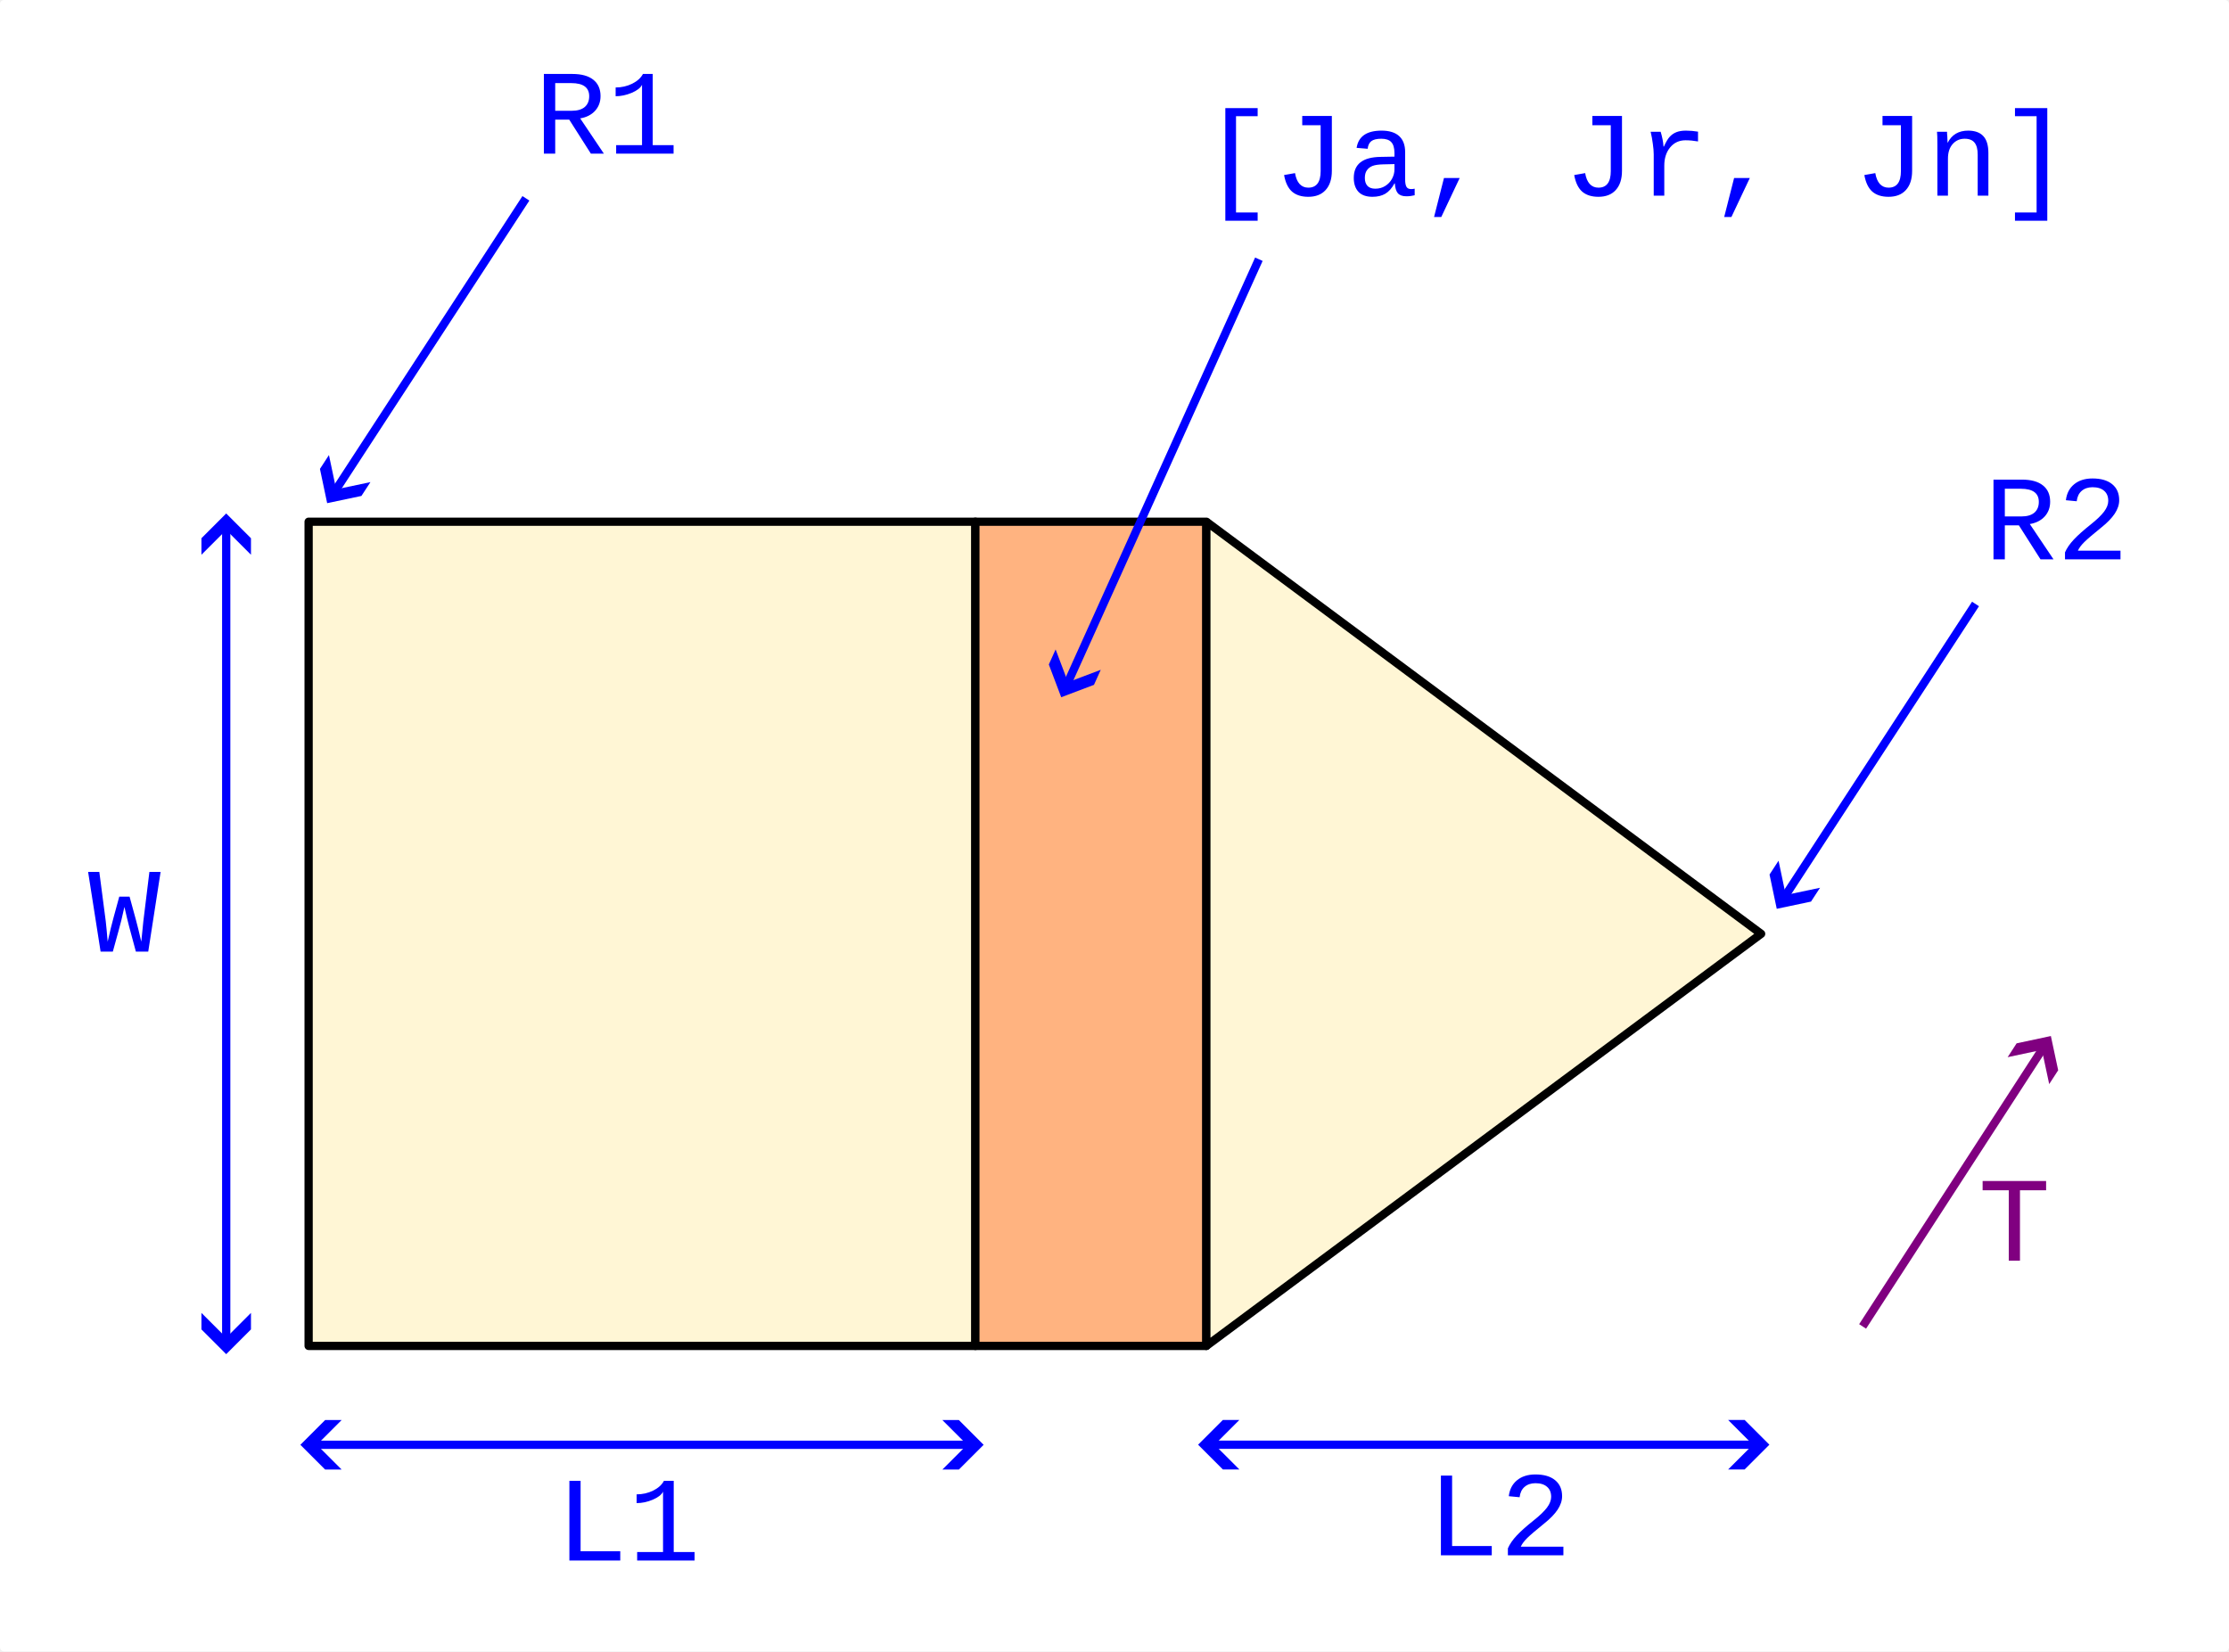
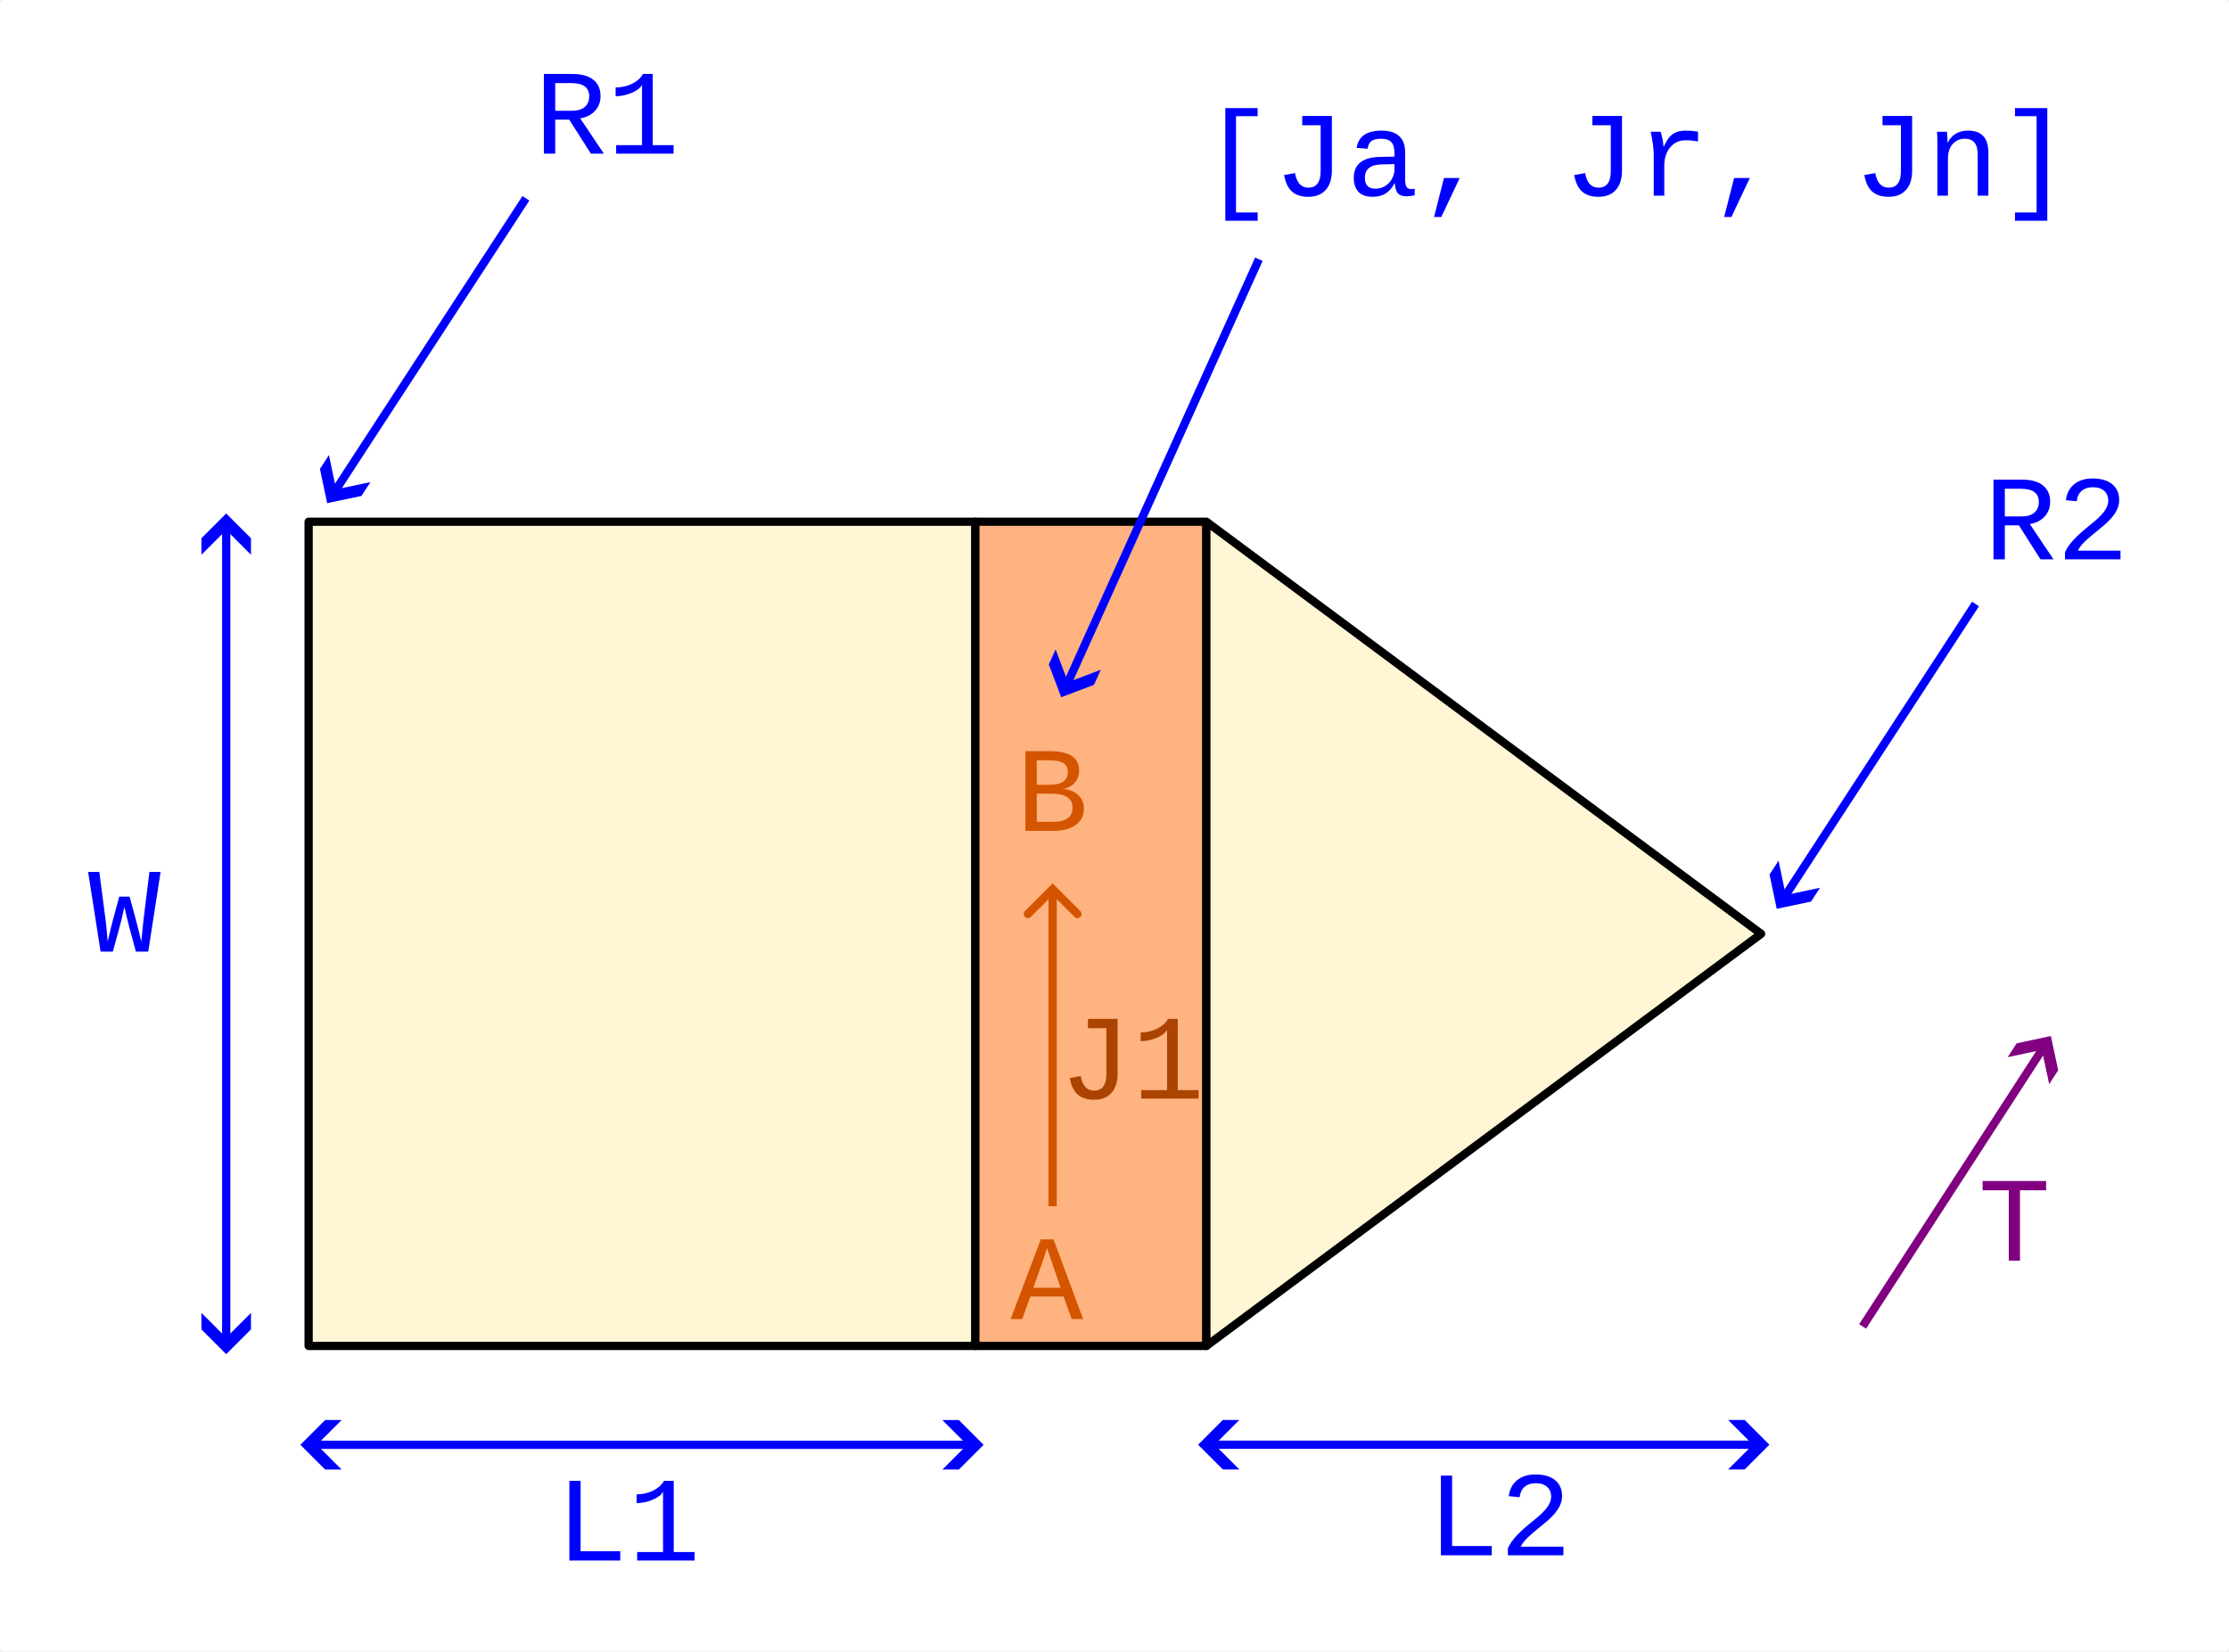
<svg xmlns="http://www.w3.org/2000/svg" width="270.481" height="200.403" viewBox="0 0 71.565 53.023" version="1.1" id="svg1">
  <defs id="defs1">
+     <rect x="226.16" y="421.741" width="89.827" height="78.997" id="rect6" />
+     <rect x="184.114" y="417.282" width="89.827" height="79.634" id="rect5" />
+     <rect x="191.758" y="387.339" width="94.924" height="90.464" id="rect4" />
+     <marker style="overflow:visible" id="ArrowWideRounded" refX="0" refY="0" orient="auto-start-reverse" markerWidth="1" markerHeight="1" viewBox="0 0 1 1" preserveAspectRatio="xMidYMid">
+       <path style="fill:none;stroke:context-stroke;stroke-width:1;stroke-linecap:round" d="M 3,-3 0,0 3,3" transform="rotate(180,0.125,0)" id="path2" />
+     </marker>
    <rect x="212.782" y="378.42" width="87.916" height="61.159" id="rect15" />
    <rect x="173.283" y="432.571" width="102.568" height="64.981" id="rect13" />
    <rect x="198.766" y="353.575" width="49.054" height="31.216" id="rect12" />
    <rect x="87.279" y="342.744" width="68.167" height="53.514" id="rect11" />
    <rect x="122.318" y="401.355" width="81.545" height="53.514" id="rect10" />
    <rect x="239.539" y="117.221" width="150.986" height="58.611" id="rect9" />
    <marker style="overflow:visible" id="marker8" refX="0" refY="0" orient="auto-start-reverse" markerWidth="1" markerHeight="1" viewBox="0 0 1 1" preserveAspectRatio="xMidYMid">
      <path style="fill:context-stroke;fill-rule:evenodd;stroke:none" d="m 1,0 -3,3 h -2 l 3,-3 -3,-3 h 2 z" id="path8" />
    </marker>
    <marker style="overflow:visible" id="ArrowWideHeavy" refX="0" refY="0" orient="auto-start-reverse" markerWidth="1" markerHeight="1" viewBox="0 0 1 1" preserveAspectRatio="xMidYMid">
      <path style="fill:context-stroke;fill-rule:evenodd;stroke:none" d="m 1,0 -3,3 h -2 l 3,-3 -3,-3 h 2 z" id="path5" />
    </marker>
    <marker style="overflow:visible" id="marker8-7" refX="0" refY="0" orient="auto-start-reverse" markerWidth="1" markerHeight="1" viewBox="0 0 1 1" preserveAspectRatio="xMidYMid">
      <path style="fill:context-stroke;fill-rule:evenodd;stroke:none" d="m 1,0 -3,3 h -2 l 3,-3 -3,-3 h 2 z" id="path8-5" />
    </marker>
    <rect x="173.283" y="432.571" width="102.568" height="64.981" id="rect13-9" />
    <marker style="overflow:visible" id="marker8-7-1" refX="0" refY="0" orient="auto-start-reverse" markerWidth="1" markerHeight="1" viewBox="0 0 1 1" preserveAspectRatio="xMidYMid">
      <path style="fill:context-stroke;fill-rule:evenodd;stroke:none" d="m 1,0 -3,3 h -2 l 3,-3 -3,-3 h 2 z" id="path8-5-2" />
    </marker>
  </defs>
  <g id="layer1" transform="translate(-16.04932,-33.24228)">
    <rect style="fill:#ffffff;stroke:#ffffff;stroke-width:0.265;stroke-linejoin:round" id="rect14" width="71.3" height="52.759" x="16.182" y="33.375" />
    <rect style="fill:#fff6d5;stroke:#000000;stroke-width:0.265;stroke-linejoin:round" id="rect2" width="21.407" height="26.464" x="25.958" y="49.994" />
    <rect style="fill:#ffb380;stroke:#000000;stroke-width:0.265;stroke-linejoin:round" id="rect3" width="7.417" height="26.464" x="47.365" y="49.994" ry="0" />
    <path style="fill:#fff6d5;stroke:#000000;stroke-width:0.265;stroke-linejoin:round" d="M 54.781,49.994 V 76.458 L 72.593,63.226 54.781,49.994" id="path3" />
    <path style="fill:#0000ff;stroke:#0000ff;stroke-width:0.265;stroke-linejoin:round;marker-start:url(#ArrowWideHeavy);marker-end:url(#ArrowWideHeavy)" d="M 23.312,49.994 V 76.458" id="path4" />
    <path style="fill:#0000ff;stroke:#0000ff;stroke-width:0.265;stroke-linejoin:round;marker-start:url(#ArrowWideHeavy);marker-end:url(#ArrowWideHeavy)" d="M 25.958,79.633 H 47.365" id="path6" />
    <path style="fill:#0000ff;stroke:#0000ff;stroke-width:0.265;stroke-linejoin:round;marker-start:url(#ArrowWideHeavy);marker-end:url(#marker8)" d="M 54.781,79.63 H 72.593" id="path7" />
    <path style="fill:#0000ff;stroke:#0000ff;stroke-width:0.265;stroke-linejoin:round;marker-start:url(#marker8)" d="M 50.23,55.388 56.467,41.566" id="path9" />
    <text xml:space="preserve" transform="matrix(0.2645833,0,0,0.2645833,-8.76504,5.056754)" id="text9" style="font-size:14.667px;line-height:normal;font-family:'Liberation Mono';-inkscape-font-specification:'Liberation Mono';text-decoration-color:#000000;white-space:pre;shape-inside:url(#rect9);display:inline;fill:#0000ff;stroke-width:1;-inkscape-stroke:none;stop-color:#000000">
      <tspan x="239.539" y="130.271" id="tspan1">[Ja, Jr, Jn]
</tspan>
    </text>
    <text xml:space="preserve" transform="matrix(0.2645833,0,0,0.2645833,-13.48468,-45.8479)" id="text10" style="font-size:14.667px;line-height:normal;font-family:'Liberation Mono';-inkscape-font-specification:'Liberation Mono';text-decoration-color:#000000;white-space:pre;shape-inside:url(#rect10);display:inline;fill:#0000ff;stroke-width:1;-inkscape-stroke:none;stop-color:#000000">
      <tspan x="122.318" y="414.406" id="tspan2">W</tspan>
    </text>
    <text xml:space="preserve" transform="matrix(0.2645833,0,0,0.2645833,10.78774,-10.78774)" id="text11" style="font-size:14.667px;line-height:normal;font-family:'Liberation Mono';-inkscape-font-specification:'Liberation Mono';text-decoration-color:#000000;white-space:pre;shape-inside:url(#rect11);display:inline;fill:#0000ff;stroke-width:1;-inkscape-stroke:none;stop-color:#000000">
      <tspan x="87.279" y="355.794" id="tspan3">L1</tspan>
    </text>
    <text xml:space="preserve" transform="matrix(0.2645833,0,0,0.2645833,9.270715,-13.82179)" id="text12" style="font-size:14.667px;line-height:normal;font-family:'Liberation Mono';-inkscape-font-specification:'Liberation Mono';text-decoration-color:#000000;white-space:pre;shape-inside:url(#rect12);display:inline;fill:#0000ff;stroke-width:1;-inkscape-stroke:none;stop-color:#000000">
-       <tspan x="198.766" y="366.624" id="tspan4">L2</tspan>
+       <tspan x="198.766" y="366.624" id="tspan7">L2</tspan>
    </text>
    <path style="fill:#0000ff;stroke:#0000ff;stroke-width:0.265;stroke-linejoin:round;marker-start:url(#marker8-7)" d="M 26.698,49.176 32.934,39.61" id="path9-5" />
    <text xml:space="preserve" transform="matrix(0.2645833,0,0,0.2645833,-12.64188,-79.72815)" id="text13" style="font-size:14.667px;line-height:normal;font-family:'Liberation Mono';-inkscape-font-specification:'Liberation Mono';text-decoration-color:#000000;white-space:pre;shape-inside:url(#rect13);display:inline;fill:#0000ff;stroke-width:1;-inkscape-stroke:none;stop-color:#000000">
-       <tspan x="173.283" y="445.622" id="tspan5">R1</tspan>
+       <tspan x="173.283" y="445.622" id="tspan8">R1</tspan>
    </text>
    <path style="fill:#0000ff;stroke:#0000ff;stroke-width:0.265;stroke-linejoin:round;marker-start:url(#marker8-7-1)" d="m 73.239,62.201 6.237,-9.566" id="path9-5-0" />
    <text xml:space="preserve" transform="matrix(0.2645833,0,0,0.2645833,33.89995,-66.70273)" id="text13-9" style="font-size:14.667px;line-height:normal;font-family:'Liberation Mono';-inkscape-font-specification:'Liberation Mono';text-decoration-color:#000000;white-space:pre;shape-inside:url(#rect13-9);display:inline;fill:#0000ff;stroke-width:1;-inkscape-stroke:none;stop-color:#000000">
-       <tspan x="173.283" y="445.622" id="tspan6">R2</tspan>
+       <tspan x="173.283" y="445.622" id="tspan9">R2</tspan>
    </text>
    <path style="fill:#ffffff;stroke:#800080;stroke-width:0.265;stroke-linejoin:round;marker-end:url(#marker8)" d="m 75.851,75.832 5.9,-9.102" id="path14" />
    <text xml:space="preserve" transform="matrix(0.2645833,0,0,0.2645833,23.26107,-29.85422)" id="text14" style="font-size:14.667px;line-height:normal;font-family:'Liberation Mono';-inkscape-font-specification:'Liberation Mono';text-decoration-color:#000000;white-space:pre;shape-inside:url(#rect15);display:inline;fill:#800080;stroke-width:1;-inkscape-stroke:none;stop-color:#000000">
-       <tspan x="212.781" y="391.47" id="tspan7">T</tspan>
+       <tspan x="212.781" y="391.47" id="tspan10">T</tspan>
+     </text>
+     <path style="fill:#800080;stroke:#d45500;stroke-width:0.265;stroke-linejoin:round;marker-end:url(#ArrowWideRounded)" d="M 49.846,71.974 V 61.861" id="path1" />
+     <text xml:space="preserve" transform="matrix(0.2645833,0,0,0.2645833,-2.238243,-30.34052)" id="text4" style="font-size:14.667px;line-height:normal;font-family:'Liberation Mono';-inkscape-font-specification:'Liberation Mono';text-decoration-color:#000000;white-space:pre;shape-inside:url(#rect4);display:inline;fill:#d45500;stroke-width:1;-inkscape-stroke:none;stop-color:#000000">
+       <tspan x="191.758" y="400.39" id="tspan11">A</tspan>
+     </text>
+     <text xml:space="preserve" transform="matrix(0.2645833,0,0,0.2645833,-0.04698254,-53.93871)" id="text5" style="font-size:14.667px;line-height:normal;font-family:'Liberation Mono';-inkscape-font-specification:'Liberation Mono';text-decoration-color:#000000;white-space:pre;shape-inside:url(#rect5);display:inline;fill:#d45500;stroke-width:1;-inkscape-stroke:none;stop-color:#000000">
+       <tspan x="184.113" y="430.331" id="tspan12">B</tspan>
+     </text>
+     <text xml:space="preserve" transform="matrix(0.2645833,0,0,0.2645833,-9.776391,-46.52213)" id="text6" style="font-size:14.667px;line-height:normal;font-family:'Liberation Mono';-inkscape-font-specification:'Liberation Mono';text-decoration-color:#000000;white-space:pre;shape-inside:url(#rect6);display:inline;fill:#aa4400;stroke-width:1;-inkscape-stroke:none;stop-color:#000000">
+       <tspan x="226.16" y="434.792" id="tspan13">J1</tspan>
    </text>
  </g>
</svg>
